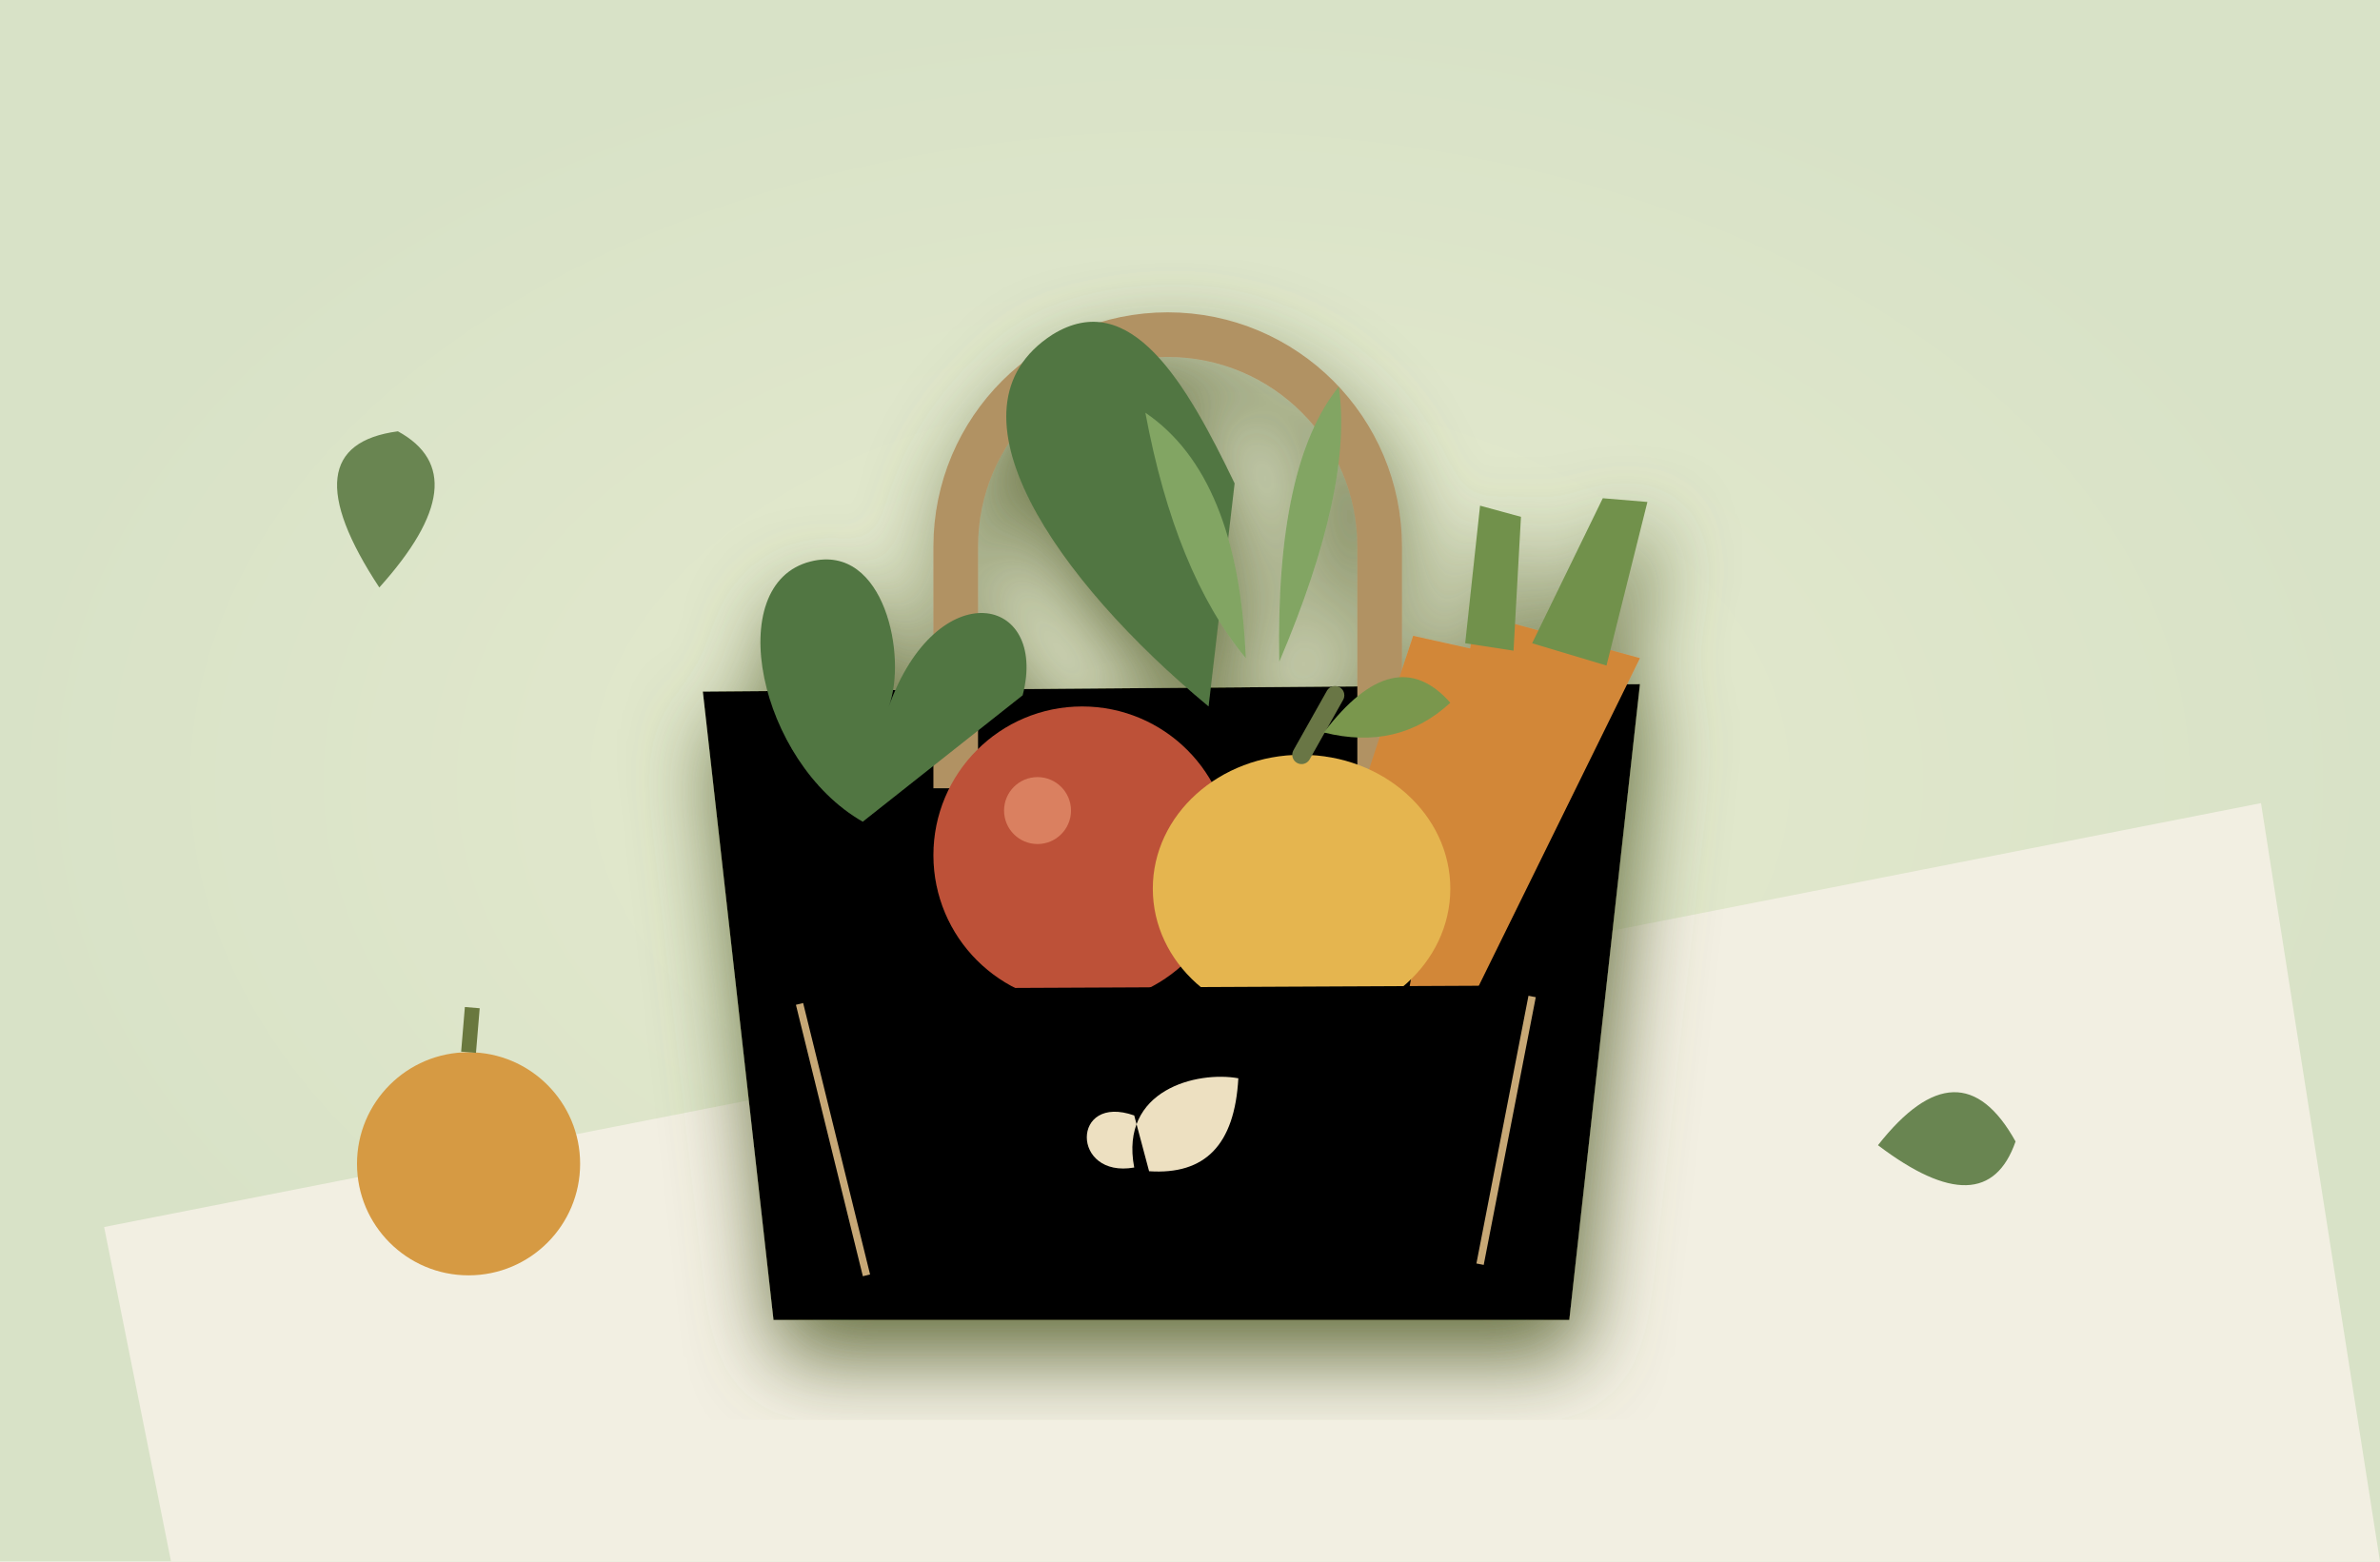
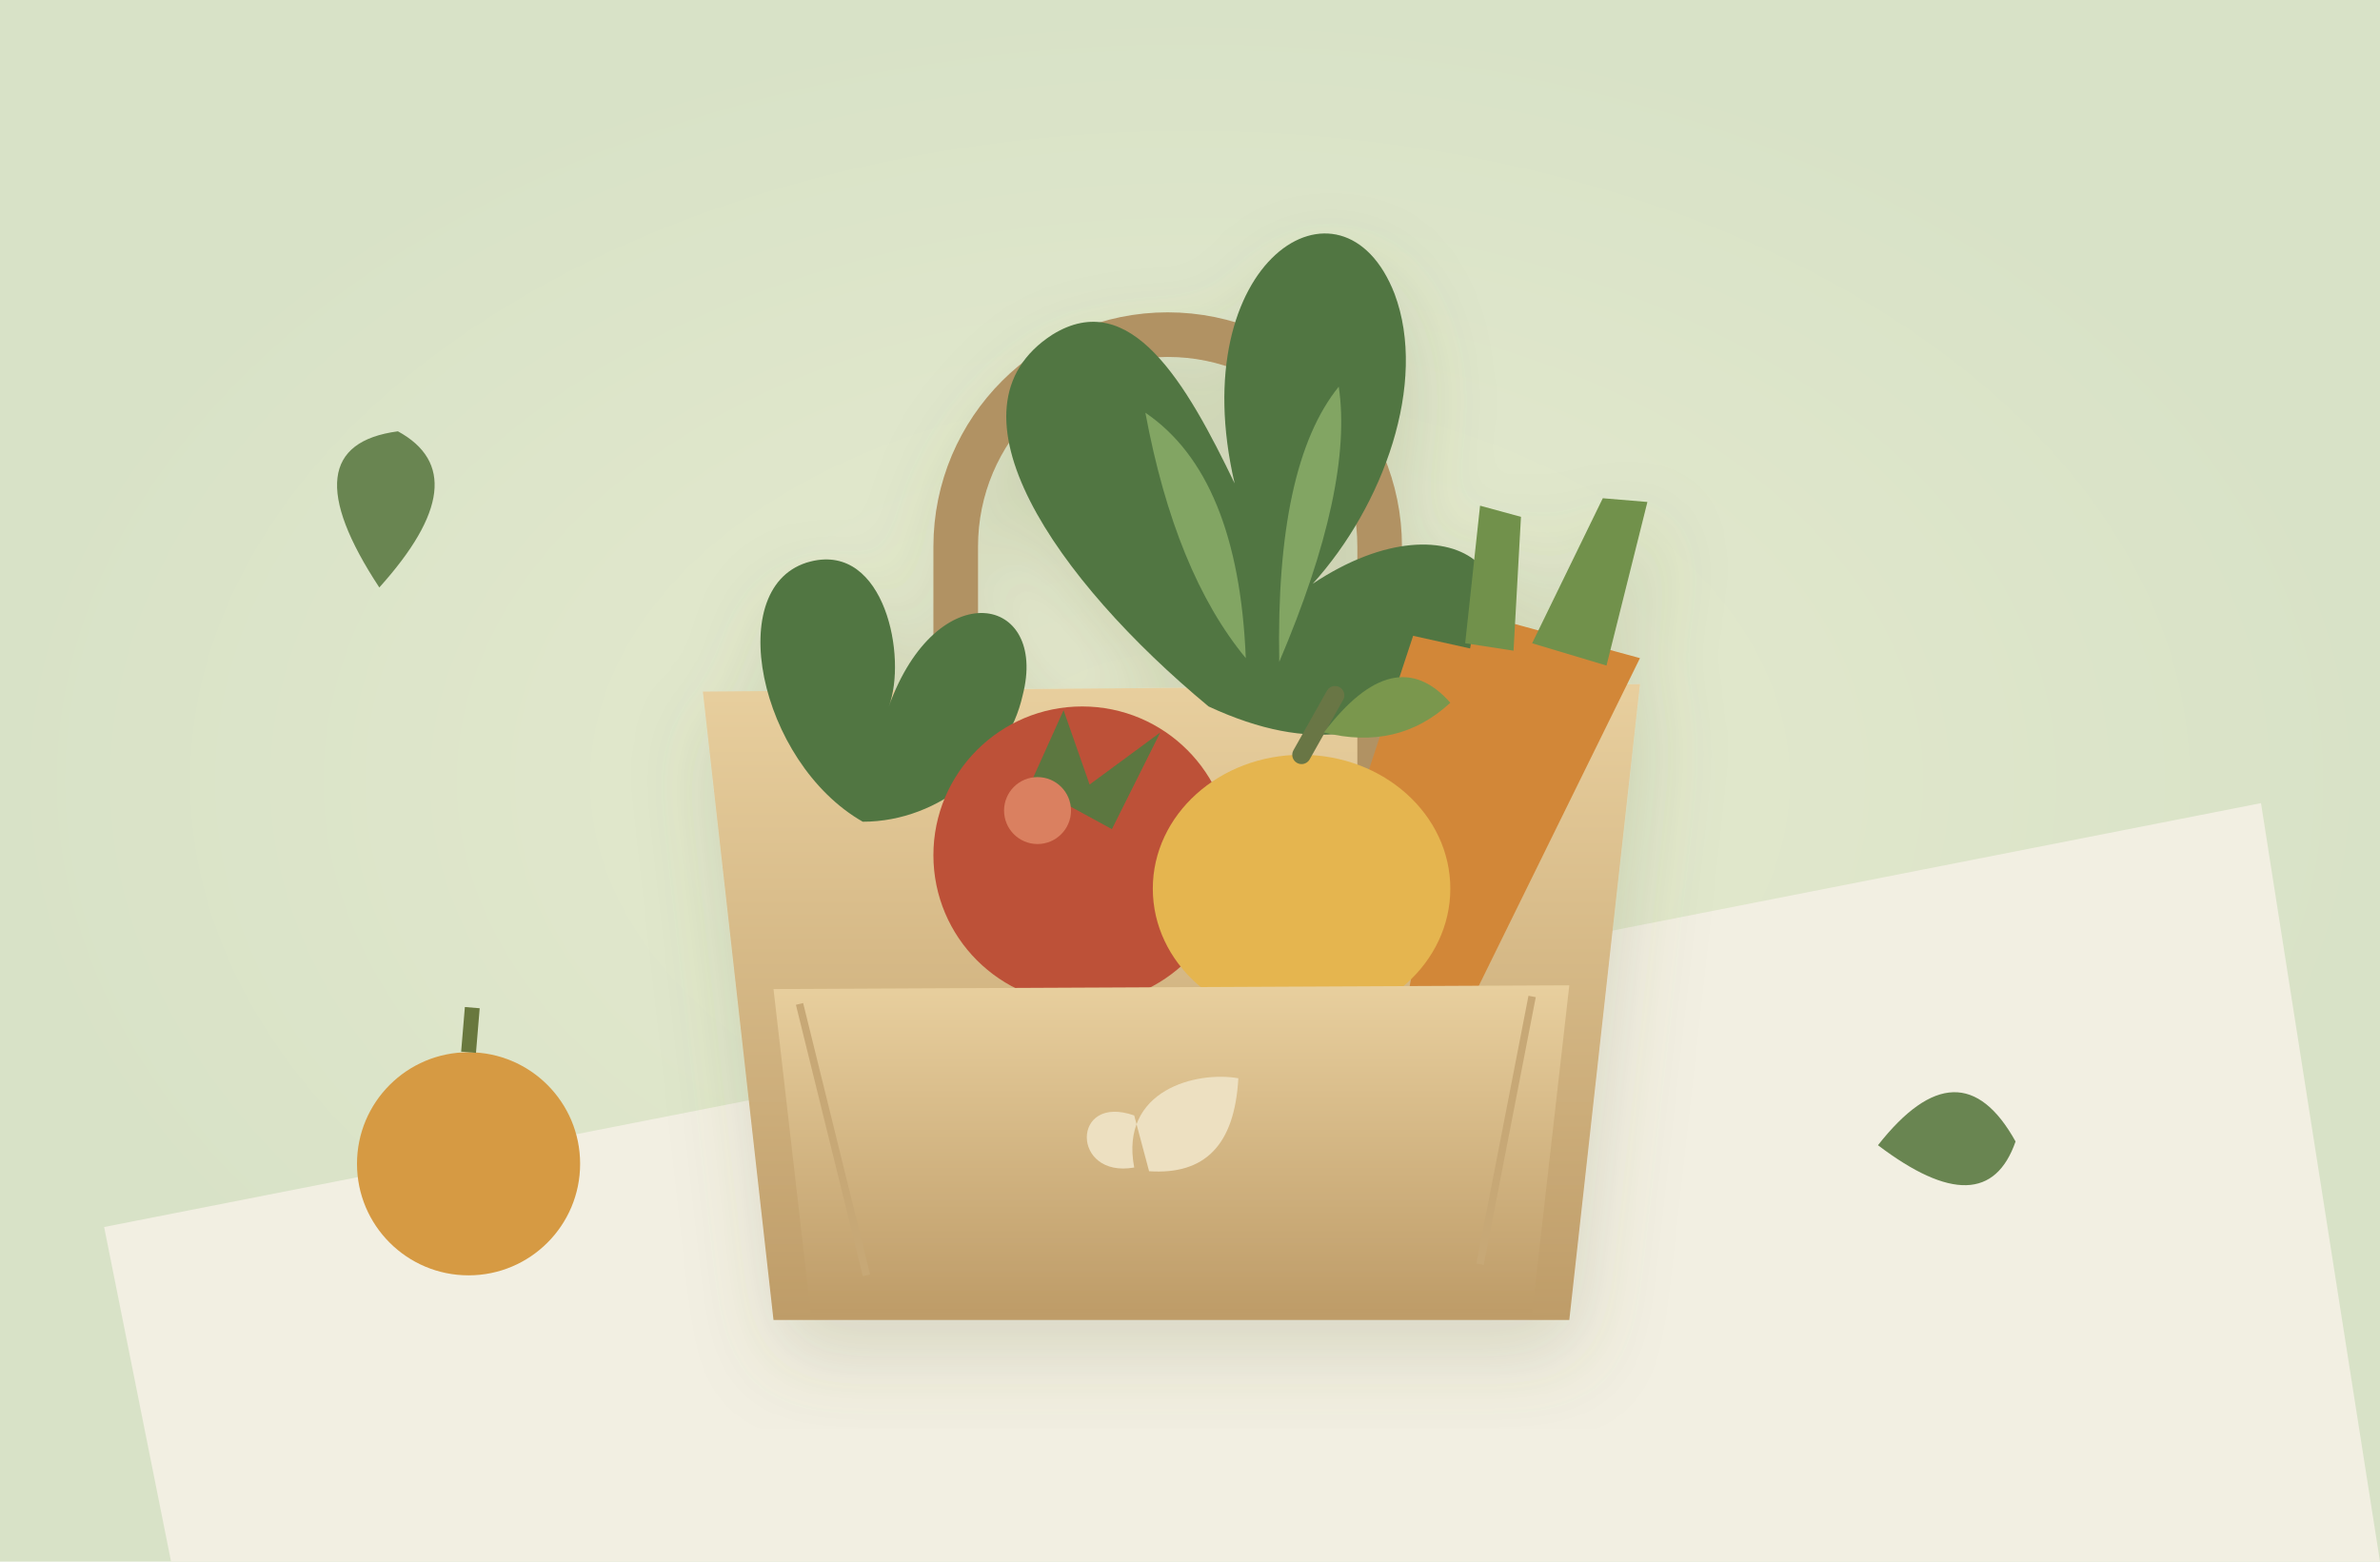
<svg xmlns="http://www.w3.org/2000/svg" viewBox="0 0 640 420">
  <defs>
    <radialGradient id="bg">
      <stop stop-color="#E7EBCF" />
      <stop offset="1" stop-color="#D8E2C7" />
    </radialGradient>
    <filter id="sh">
-       <feDropShadow dy="10" stdDeviation="11" flood-color="#677142" floodopacity=".18" />
+       <feDropShadow dy="10" stdDeviation="11" flood-color="#677142" flood-opacity=".18" />
    </filter>
    <linearGradient id="bag" x2="0" y2="1">
-       <stop stopcolor="#E8CF9E" />
-       <stop offset="1" stopcolor="#BE9C68" />
+       <stop stop-color="#E8CF9E" />
+       <stop offset="1" stop-color="#BE9C68" />
    </linearGradient>
  </defs>
  <rect width="640" height="420" fill="url(#bg)" />
  <path d="M46 420 28 330l580-114 32 204" fill="#F2EFE2" />
  <g filter="url(#sh)">
    <path d="m189 186 252-2-19 171H208Z" fill="url(#bag)" />
    <path d="M257 212v-65a57 57 0 0 1 114 0v65" fill="none" stroke="#B19264" stroke-width="12" />
    <g fill="#517643">
-       <path d="M325 190c-41-34-73-80-42-100 21-13 36 13 49 40- 14-60 29-87 43-51 9 24-3 57-22 78 39-26 67 1 35 28-16 13-35 18-63 5Z" />
-       <path d="M232 221c-28-16-38-64-14-70 20-5 26 26 21 39 13-36 43-30 36-3-4 18-22 34- 43 34Z" />
+       <path d="M325 190c-41-34-73-80-42-100 21-13 36 13 49 40-14-60 29-87 43-51 9 24-3 57-22 78 39-26 67 1 35 28-16 13-35 18-63 5Z" />
+       <path d="M232 221c-28-16-38-64-14-70 20-5 26 26 21 39 13-36 43-30 36-3-4 18-22 34-43 34Z" />
    </g>
    <g fill="#82A564">
      <path d="M335 177q-2-49-27-66 8 43 27 66Z" />
      <path d="M344 178q20-47 16-74-17 21-16 74Z" />
    </g>
    <g fill="#D28739">
      <path d="m397 165 44 12-60 122c-8 8-8-3-6-11Z" />
      <path d="m380 171 36 8-66 107c-7 7-9-1-4-12Z" />
    </g>
    <g fill="#71914B">
      <path d="m412 173 19-39 12 1-11 44Zm-18 0 4-37 11 3-2 36Z" />
    </g>
    <circle cx="291" cy="230" r="40" fill="#BD5138" />
-     <path d="m286 191 7 20 19- 14-13 26-22-12Z" fill="#5C773F" />
+     <path d="m286 191 7 20 19-14-13 26-22-12Z" fill="#5C773F" />
    <circle cx="279" cy="218" r="9" fill="#DA8060" />
    <ellipse cx="350" cy="239" rx="40" ry="36" fill="#E5B54F" />
    <path d="m350 203 9-16" stroke="#697645" stroke-width="5" stroke-linecap="round" />
    <path d="M356 197q19-25 34-8-14 13-34 8Z" fill="#7A974D" />
    <path d="m208 266 214-1-10 88H218Z" fill="url(#bag)" />
    <path d="m215 270 18 73m179-75-14 72" stroke="#C7A876" stroke-width="2" />
    <path d="M305 300c-17-6-17 17 0 14-4-21 17-26 28-24-1 18-9 26-24 25" fill="#EDE0C1" />
  </g>
  <g fill="#698551">
    <path d="M102 158q-25-38 5-42 22 12-5 42Z" />
    <path d="M505 308q22-28 37-1-8 23-37 1Z" />
  </g>
  <circle cx="126" cy="313" r="30" fill="#D69A43" />
  <path d="m126 283 1-12" stroke="#69783E" stroke-width="4" />
</svg>
